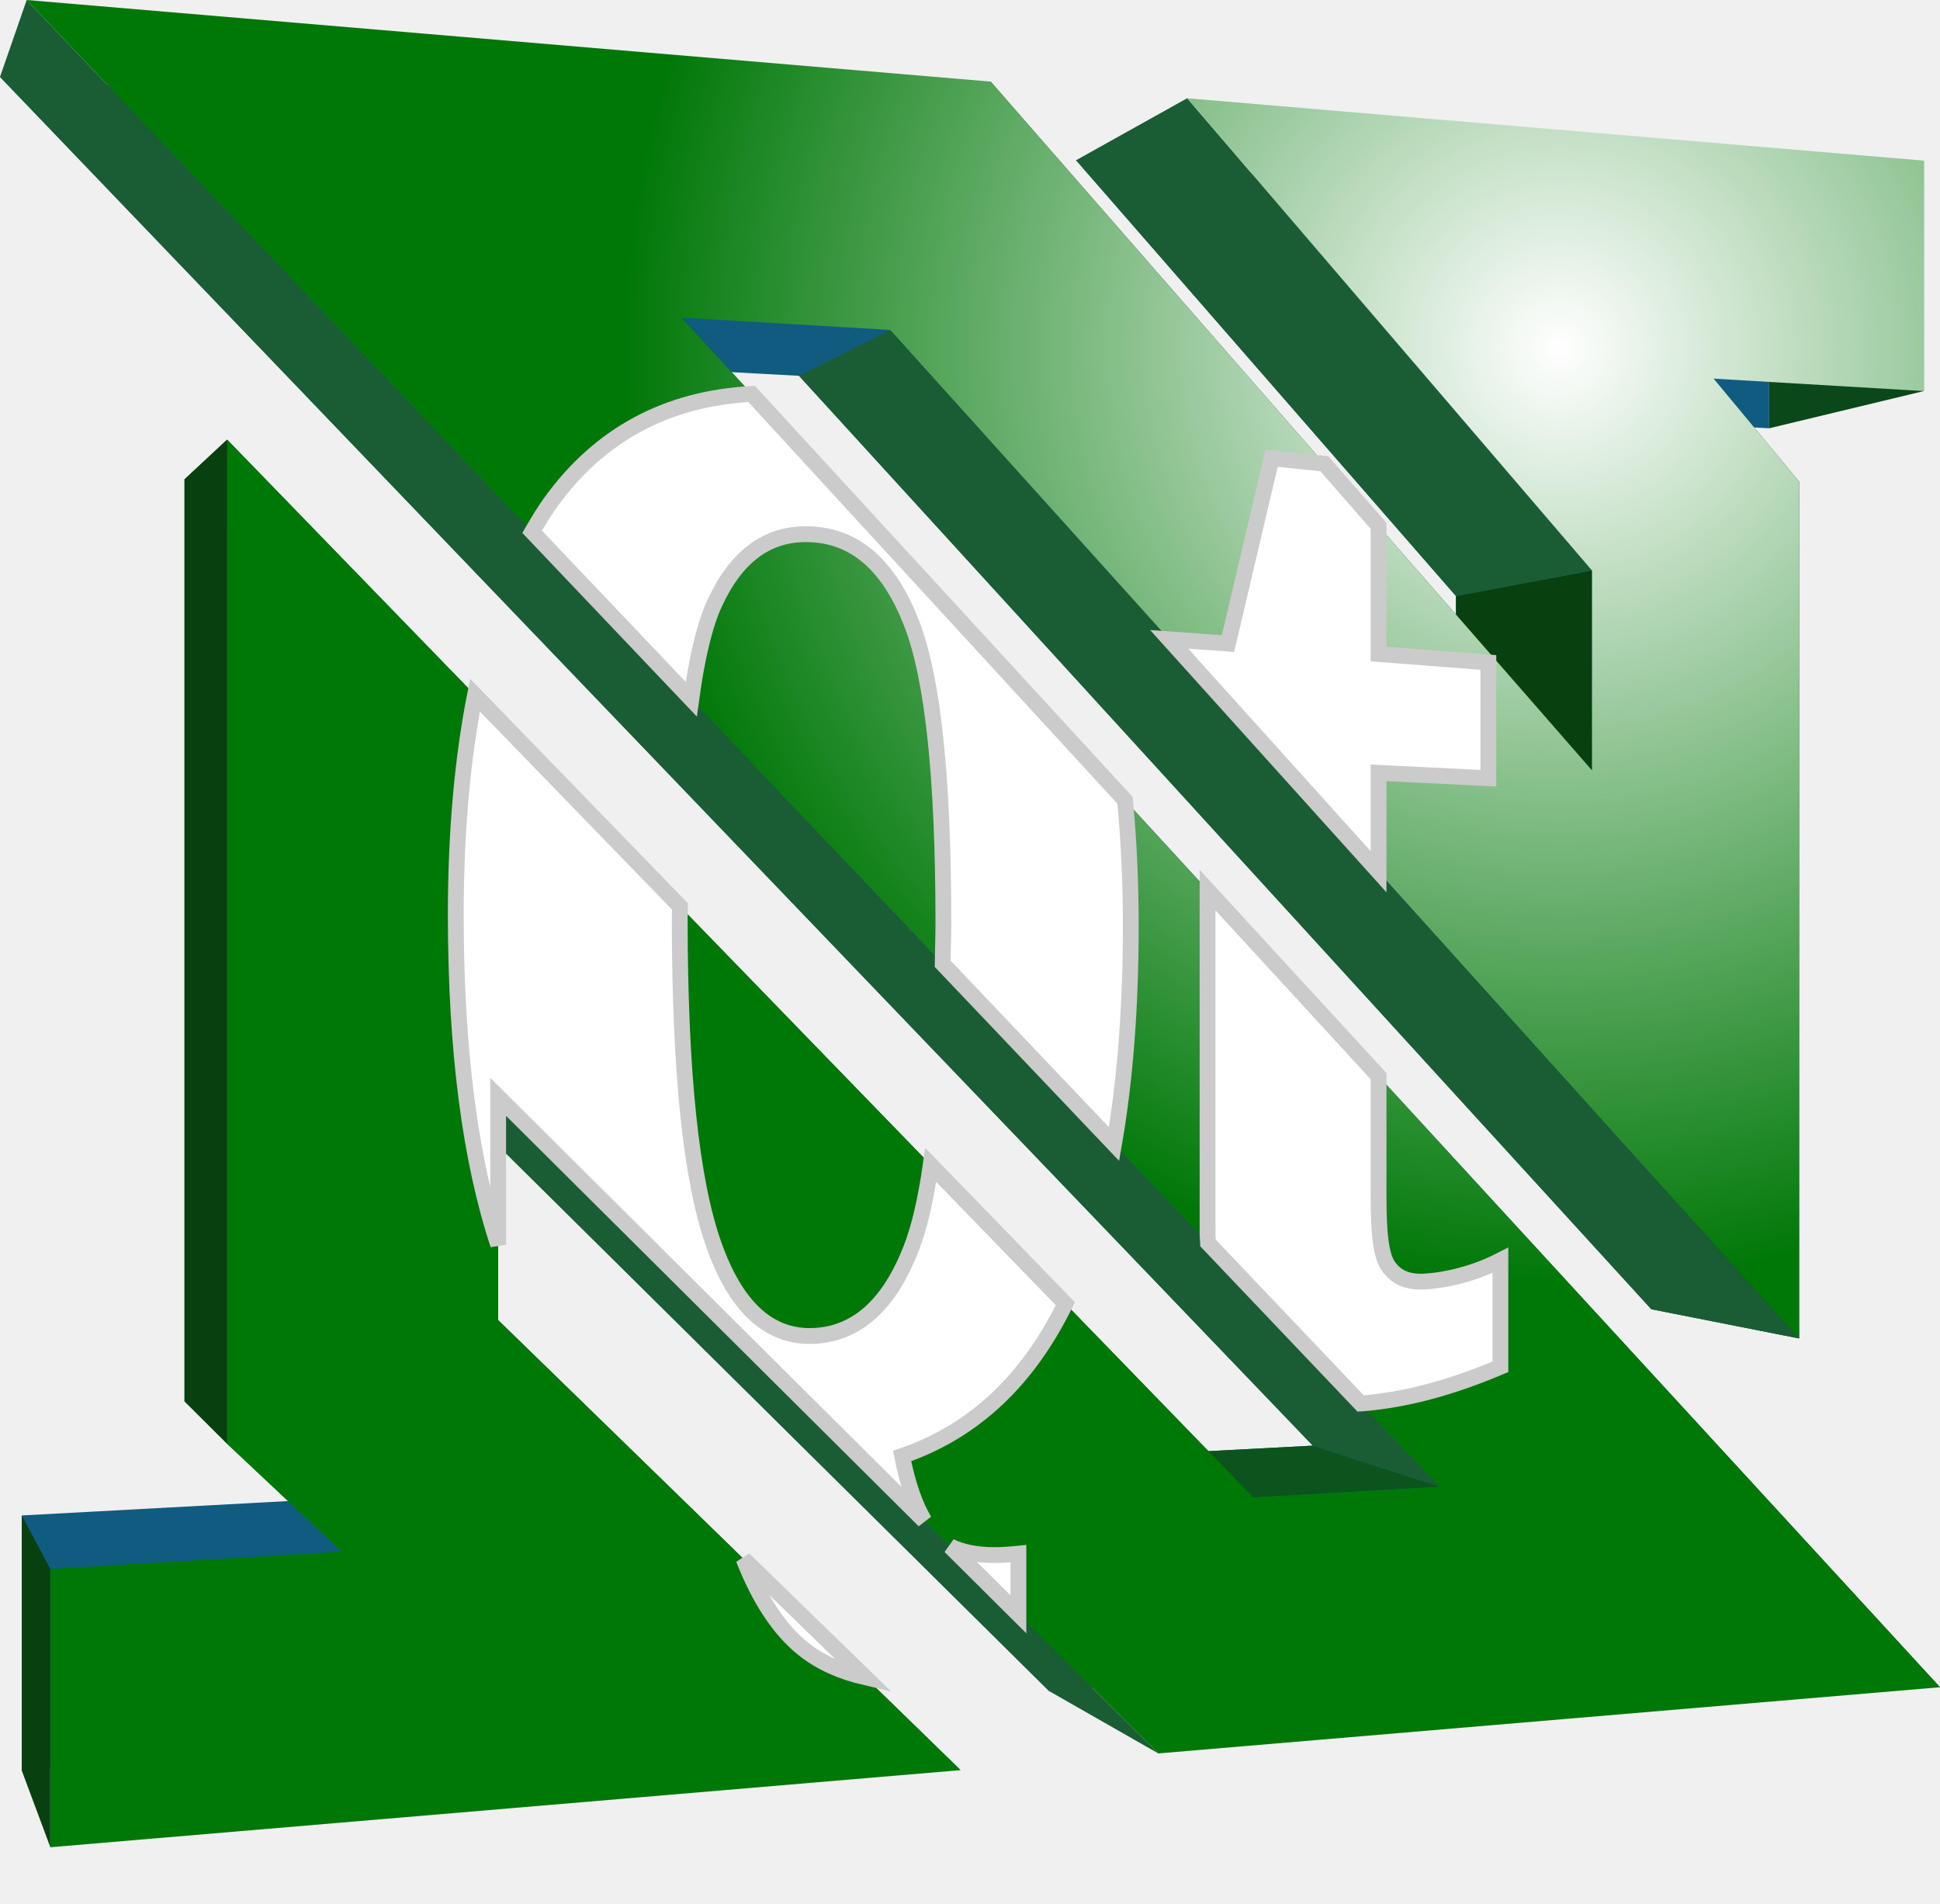
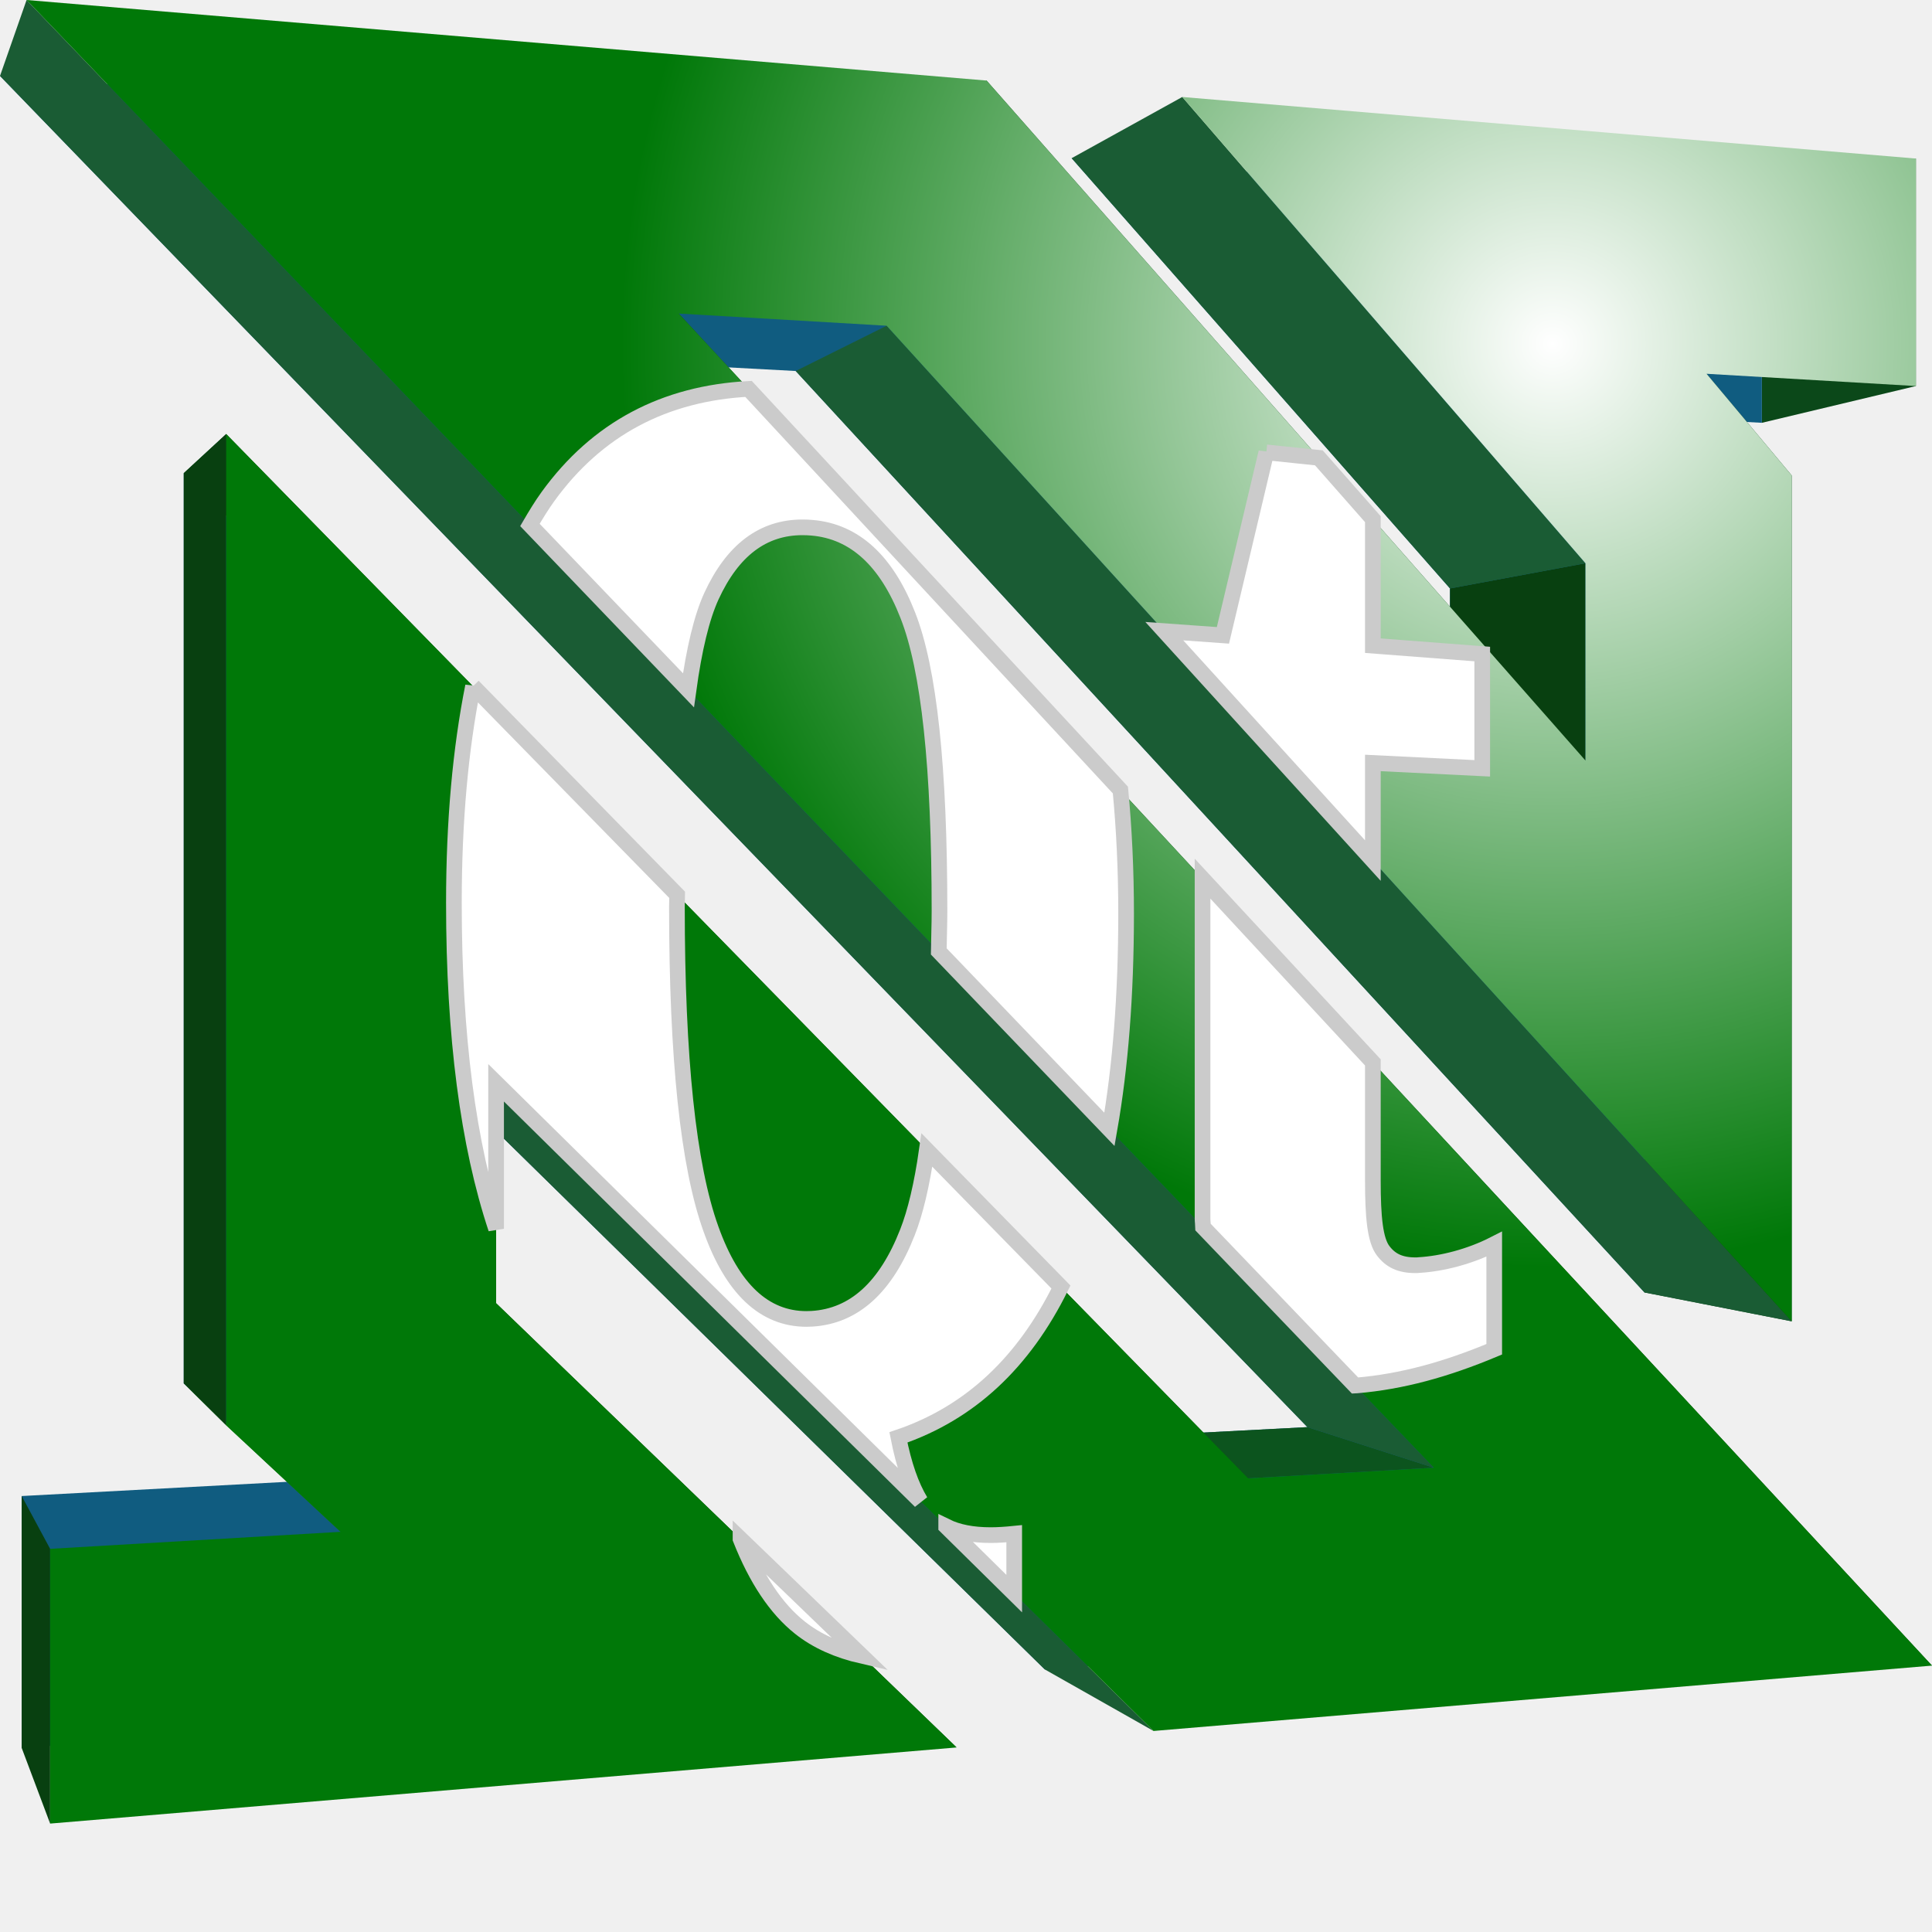
- <svg xmlns="http://www.w3.org/2000/svg" width="61.351" height="60.187" viewBox="0 0 61.351 60.187" version="1.1" id="svg2">
+ <svg xmlns="http://www.w3.org/2000/svg" width="64" height="64" viewBox="0 0 64 64" version="1.1" id="svg2">
  <defs id="defs4">
    <radialGradient id="a" gradientUnits="userSpaceOnUse" cy="442.723" cx="-122.394" gradientTransform="matrix(1,0,0,-1,134.4463,453.7334)" r="29.58">
      <stop stop-color="#fff" offset="0" id="stop7" />
      <stop stop-color="#007808" offset="1" id="stop9" />
    </radialGradient>
  </defs>
  <style id="style4269" type="text/css">
	.st0{fill:#80C342;}
	.st1{fill:#FFFFFF;}
	.st2{fill:none;}
</style>
-   <g id="layer1" style="display:none;opacity:1" />
-   <g id="layer2" style="display:inline;opacity:1">
-     <polygon style="fill:#0b4819" id="polygon13" points="5.402,6.763 5.402,13.541 0.511,12.364 0.511,5.078 " transform="matrix(-1,0,0,1,61.351,0)" />
-     <polygon style="fill:#0b4819" id="polygon15" points="9.13,16.215 9.13,41.393 4.455,42.317 4.455,15.226 " transform="matrix(-1,0,0,1,61.351,0)" />
-     <polygon style="fill:#105c80" id="polygon17" points="60.662,47.913 60.662,55.981 34.012,53.917 47.597,40.738 47.597,34.243 28.175,53.465 4.919,51.667 42.222,11.55 36.083,11.882 9.13,41.393 9.13,16.215 11.683,13.201 5.402,13.541 5.402,6.763 27.321,5.066 15.306,18.846 15.306,24.71 33.126,4.617 61.351,2.432 19.834,45.706 25.361,45.997 55.516,15.154 55.516,44.305 52.166,47.454 " transform="matrix(-1,0,0,1,61.351,0)" />
-     <polygon style="fill:#0b4819" id="polygon19" points="11.683,13.201 9.13,16.215 4.455,15.226 7.159,11.971 " transform="matrix(-1,0,0,1,61.351,0)" />
-     <polygon style="fill:#084010" id="polygon21" points="15.306,24.71 11.004,24.358 11.004,18.039 15.306,18.846 " transform="matrix(-1,0,0,1,61.351,0)" />
-     <polygon style="fill:#0c541e" id="polygon23" points="25.361,45.997 21.714,47.346 15.82,47.006 19.834,45.706 " transform="matrix(-1,0,0,1,61.351,0)" />
-     <polygon style="fill:#1a5c34" id="polygon25" points="15.306,18.846 11.004,18.039 23.808,3.106 27.321,5.066 " transform="matrix(-1,0,0,1,61.351,0)" />
-     <polygon style="fill:#0b4819" id="polygon27" points="33.126,4.617 15.306,24.71 11.004,24.358 30.022,2.58 " transform="matrix(-1,0,0,1,61.351,0)" />
-     <polygon style="fill:#1a5c34" id="polygon29" points="9.13,41.393 4.455,42.317 33.195,10.432 36.083,11.882 " transform="matrix(-1,0,0,1,61.351,0)" />
-     <polygon style="fill:#0b4819" id="polygon31" points="42.222,11.55 4.919,51.667 0,53.344 39.798,10.042 " transform="matrix(-1,0,0,1,61.351,0)" />
-     <polygon style="fill:#1a5c34" id="polygon33" points="28.175,53.465 24.721,55.437 45.597,34.677 47.597,34.243 " transform="matrix(-1,0,0,1,61.351,0)" />
-     <polygon style="fill:#0b4819" id="polygon35" points="47.597,34.243 47.597,40.738 45.597,41.737 45.597,34.677 " transform="matrix(-1,0,0,1,61.351,0)" />
-     <polygon style="fill:#0b4819" id="polygon37" points="47.597,40.738 34.012,53.917 30.973,55.965 45.597,41.737 " transform="matrix(-1,0,0,1,61.351,0)" />
-     <polygon style="fill:#13802d" id="polygon39" points="52.166,47.454 55.516,44.305 54.168,45.648 50.538,49.059 " transform="matrix(-1,0,0,1,61.351,0)" />
-     <polygon style="fill:#0b4819" id="polygon41" points="55.516,15.154 25.361,45.997 21.714,47.346 54.168,13.9 " transform="matrix(-1,0,0,1,61.351,0)" />
-     <polygon style="fill:#084010" id="polygon43" points="55.516,44.305 54.168,45.648 54.168,13.9 55.516,15.154 " transform="matrix(-1,0,0,1,61.351,0)" />
-     <polygon style="fill:#084010" id="polygon45" points="60.662,55.981 59.759,58.403 59.759,49.604 60.662,47.913 " transform="matrix(-1,0,0,1,61.351,0)" />
-     <polygon style="fill:#1a5c34" id="polygon47" points="19.834,45.706 15.82,47.006 60.507,0 61.351,2.432 " transform="matrix(-1,0,0,1,61.351,0)" />
-     <polygon style="fill:url(#a)" id="polygon49" points="59.759,49.604 59.759,58.403 30.973,55.965 45.597,41.737 45.597,34.677 24.721,55.437 0,53.344 39.798,10.042 33.195,10.432 4.455,42.317 4.455,15.226 7.159,11.971 0.511,12.364 0.511,5.078 23.808,3.106 11.004,18.039 11.004,24.358 30.022,2.58 60.507,0 15.82,47.006 21.714,47.346 54.168,13.9 54.168,45.648 50.538,49.059 " transform="matrix(-1,0,0,1,61.351,0)" />
-     <path style="fill:#ffffff;fill-opacity:1;stroke:#cbcbcb;stroke-opacity:1;stroke-width:0.5;stroke-miterlimit:4;stroke-dasharray:none" d="M 40.213 14.486 L 38.834 20.348 L 36.973 20.213 L 43.596 27.561 L 43.596 24.434 L 47.068 24.605 L 47.068 20.945 L 43.596 20.678 L 43.596 16.627 L 41.881 14.662 L 40.213 14.486 z M 38.188 28.141 L 38.188 39.025 C 38.188 39.124 38.203 39.205 38.205 39.301 L 43.029 44.373 C 43.047 44.372 43.063 44.373 43.08 44.371 C 44.509 44.25 45.909 43.864 47.449 43.213 L 47.449 39.848 C 46.677 40.245 45.797 40.472 45.062 40.516 C 45.019 40.522 44.991 40.521 44.943 40.521 C 44.461 40.521 44.158 40.369 43.926 40.062 C 43.666 39.725 43.596 38.978 43.596 37.814 L 43.596 34.025 L 38.188 28.141 z " id="path4275" />
-     <path style="fill:#ffffff;fill-opacity:1;stroke:#cbcbcb;stroke-opacity:1;stroke-width:0.5;stroke-miterlimit:4;stroke-dasharray:none" d="M 23.77 12.455 C 21.106 12.597 18.962 13.727 17.4 15.902 C 17.197 16.186 17.011 16.496 16.828 16.812 L 21.861 22.107 C 22.04 20.795 22.28 19.775 22.592 19.09 C 23.263 17.62 24.226 16.889 25.48 16.889 C 25.582 16.889 25.685 16.892 25.789 16.902 C 27.141 17.02 28.152 17.962 28.826 19.701 C 29.504 21.434 29.834 24.589 29.834 29.178 C 29.834 29.647 29.816 30.029 29.811 30.471 L 35.23 36.17 C 35.579 34.168 35.758 31.879 35.76 29.275 C 35.76 27.856 35.696 26.538 35.578 25.303 L 23.77 12.455 z M 15.021 21.977 C 14.625 23.987 14.414 26.29 14.414 28.918 C 14.414 33.192 14.868 36.669 15.754 39.354 L 15.754 34.678 L 29.23 48.08 C 28.937 47.59 28.701 46.918 28.529 46.033 C 30.803 45.255 32.505 43.637 33.691 41.219 L 29.434 36.83 C 29.276 37.937 29.07 38.817 28.818 39.463 C 28.134 41.226 27.127 42.15 25.789 42.234 C 25.728 42.238 25.67 42.24 25.609 42.24 C 24.274 42.24 23.257 41.284 22.576 39.359 C 21.855 37.337 21.496 33.89 21.496 29.035 C 21.496 28.898 21.503 28.793 21.504 28.658 L 15.021 21.977 z M 30.047 48.891 L 32.207 51.039 L 32.207 49.121 C 31.941 49.148 31.692 49.166 31.459 49.166 C 30.881 49.166 30.412 49.071 30.047 48.891 z M 23.516 49.289 C 24.021 50.577 24.649 51.525 25.396 52.125 C 25.942 52.565 26.61 52.856 27.367 53.033 L 23.516 49.289 z " id="path4277" />
-     <rect style="fill:none" y="1.193" x="6.377" class="st2" width="46.523" height="60.683" id="rect4279" />
+   <g id="layer1" style="display:none;opacity:1" transform="translate(0,2.124699)" />
+   <g id="layer2" style="display:inline;opacity:1" transform="translate(0,2.124699)">
+     <polygon style="fill:#0b4819" id="polygon13" points="5.402,13.541 0.511,12.364 0.511,5.078 5.402,6.763 " transform="matrix(-1.043178,0,0,1.034338,64,-2.124697)" />
+     <polygon style="fill:#0b4819" id="polygon15" points="9.13,41.393 4.455,42.317 4.455,15.226 9.13,16.215 " transform="matrix(-1.043178,0,0,1.034338,64,-2.124697)" />
+     <polygon style="fill:#105c80" id="polygon17" points="33.126,4.617 61.351,2.432 19.834,45.706 25.361,45.997 55.516,15.154 55.516,44.305 52.166,47.454 60.662,47.913 60.662,55.981 34.012,53.917 47.597,40.738 47.597,34.243 28.175,53.465 4.919,51.667 42.222,11.55 36.083,11.882 9.13,41.393 9.13,16.215 11.683,13.201 5.402,13.541 5.402,6.763 27.321,5.066 15.306,18.846 15.306,24.71 " transform="matrix(-1.043178,0,0,1.034338,64,-2.124697)" />
+     <polygon style="fill:#0b4819" id="polygon19" points="9.13,16.215 4.455,15.226 7.159,11.971 11.683,13.201 " transform="matrix(-1.043178,0,0,1.034338,64,-2.124697)" />
+     <polygon style="fill:#084010" id="polygon21" points="11.004,24.358 11.004,18.039 15.306,18.846 15.306,24.71 " transform="matrix(-1.043178,0,0,1.034338,64,-2.124697)" />
+     <polygon style="fill:#0c541e" id="polygon23" points="21.714,47.346 15.82,47.006 19.834,45.706 25.361,45.997 " transform="matrix(-1.043178,0,0,1.034338,64,-2.124697)" />
+     <polygon style="fill:#1a5c34" id="polygon25" points="11.004,18.039 23.808,3.106 27.321,5.066 15.306,18.846 " transform="matrix(-1.043178,0,0,1.034338,64,-2.124697)" />
+     <polygon style="fill:#0b4819" id="polygon27" points="15.306,24.71 11.004,24.358 30.022,2.58 33.126,4.617 " transform="matrix(-1.043178,0,0,1.034338,64,-2.124697)" />
+     <polygon style="fill:#1a5c34" id="polygon29" points="4.455,42.317 33.195,10.432 36.083,11.882 9.13,41.393 " transform="matrix(-1.043178,0,0,1.034338,64,-2.124697)" />
+     <polygon style="fill:#0b4819" id="polygon31" points="4.919,51.667 0,53.344 39.798,10.042 42.222,11.55 " transform="matrix(-1.043178,0,0,1.034338,64,-2.124697)" />
+     <polygon style="fill:#1a5c34" id="polygon33" points="24.721,55.437 45.597,34.677 47.597,34.243 28.175,53.465 " transform="matrix(-1.043178,0,0,1.034338,64,-2.124697)" />
+     <polygon style="fill:#0b4819" id="polygon35" points="47.597,40.738 45.597,41.737 45.597,34.677 47.597,34.243 " transform="matrix(-1.043178,0,0,1.034338,64,-2.124697)" />
+     <polygon style="fill:#0b4819" id="polygon37" points="34.012,53.917 30.973,55.965 45.597,41.737 47.597,40.738 " transform="matrix(-1.043178,0,0,1.034338,64,-2.124697)" />
+     <polygon style="fill:#13802d" id="polygon39" points="55.516,44.305 54.168,45.648 50.538,49.059 52.166,47.454 " transform="matrix(-1.043178,0,0,1.034338,64,-2.124697)" />
+     <polygon style="fill:#0b4819" id="polygon41" points="25.361,45.997 21.714,47.346 54.168,13.9 55.516,15.154 " transform="matrix(-1.043178,0,0,1.034338,64,-2.124697)" />
+     <polygon style="fill:#084010" id="polygon43" points="54.168,45.648 54.168,13.9 55.516,15.154 55.516,44.305 " transform="matrix(-1.043178,0,0,1.034338,64,-2.124697)" />
+     <polygon style="fill:#084010" id="polygon45" points="59.759,58.403 59.759,49.604 60.662,47.913 60.662,55.981 " transform="matrix(-1.043178,0,0,1.034338,64,-2.124697)" />
+     <polygon style="fill:#1a5c34" id="polygon47" points="15.82,47.006 60.507,0 61.351,2.432 19.834,45.706 " transform="matrix(-1.043178,0,0,1.034338,64,-2.124697)" />
+     <polygon style="fill:url(#a)" id="polygon49" points="30.022,2.58 60.507,0 15.82,47.006 21.714,47.346 54.168,13.9 54.168,45.648 50.538,49.059 59.759,49.604 59.759,58.403 30.973,55.965 45.597,41.737 45.597,34.677 24.721,55.437 0,53.344 39.798,10.042 33.195,10.432 4.455,42.317 4.455,15.226 7.159,11.971 0.511,12.364 0.511,5.078 23.808,3.106 11.004,18.039 11.004,24.358 " transform="matrix(-1.043178,0,0,1.034338,64,-2.124697)" />
+     <path style="fill:#ffffff;fill-opacity:1;stroke:#cbcbcb;stroke-width:0.519;stroke-miterlimit:4;stroke-dasharray:none;stroke-opacity:1" d="m 41.949,12.859 -1.438,6.063 -1.942,-0.139 6.909,7.6 0,-3.234 3.623,0.178 0,-3.786 -3.623,-0.277 0,-4.19 -1.789,-2.032 -1.74,-0.182 z m -2.113,14.123 0,11.259 c 0,0.102 0.016,0.186 0.018,0.285 l 5.033,5.246 c 0.018,-0.001 0.035,-5.53e-4 0.053,-0.002 1.491,-0.126 2.951,-0.525 4.558,-1.198 l 0,-3.481 c -0.805,0.411 -1.723,0.646 -2.49,0.691 -0.046,0.007 -0.075,0.006 -0.124,0.006 -0.503,0 -0.819,-0.157 -1.062,-0.475 -0.271,-0.349 -0.344,-1.122 -0.344,-2.325 l 0,-3.919 -5.642,-6.087 z" id="path4275" />
+     <path style="fill:#ffffff;fill-opacity:1;stroke:#cbcbcb;stroke-width:0.519;stroke-miterlimit:4;stroke-dasharray:none;stroke-opacity:1" d="m 24.796,10.758 c -2.779,0.147 -5.016,1.316 -6.644,3.566 -0.212,0.293 -0.407,0.614 -0.597,0.941 l 5.251,5.477 c 0.187,-1.358 0.437,-2.413 0.762,-3.121 0.7,-1.52 1.705,-2.277 3.013,-2.277 0.106,0 0.213,0.004 0.322,0.014 1.41,0.122 2.465,1.096 3.168,2.895 0.707,1.792 1.051,5.056 1.051,9.802 0,0.486 -0.019,0.881 -0.024,1.337 l 5.654,5.895 c 0.363,-2.071 0.55,-4.438 0.552,-7.131 0,-1.468 -0.067,-2.832 -0.189,-4.109 L 24.796,10.758 Z m -9.126,9.848 c -0.414,2.08 -0.634,4.462 -0.634,7.18 0,4.42 0.474,8.017 1.398,10.794 l 0,-4.836 14.058,13.863 c -0.306,-0.507 -0.552,-1.202 -0.731,-2.117 2.372,-0.805 4.148,-2.478 5.385,-4.98 l -4.442,-4.539 c -0.164,1.145 -0.379,2.055 -0.642,2.723 -0.714,1.824 -1.764,2.779 -3.16,2.867 -0.063,0.003 -0.124,0.006 -0.187,0.006 -1.393,0 -2.454,-0.989 -3.164,-2.98 -0.753,-2.092 -1.127,-5.657 -1.127,-10.679 0,-0.142 0.008,-0.25 0.008,-0.39 L 15.67,20.607 Z m 15.674,27.838 2.253,2.222 0,-1.984 c -0.278,0.028 -0.538,0.046 -0.78,0.046 -0.603,0 -1.092,-0.098 -1.473,-0.285 z m -6.813,0.412 c 0.527,1.333 1.182,2.312 1.962,2.933 0.57,0.455 1.266,0.756 2.056,0.939 l -4.018,-3.873 z" id="path4277" />
+     <rect style="fill:none" y="-0.891" x="6.652" class="st2" width="48.532" height="62.766" id="rect4279" />
  </g>
</svg>
